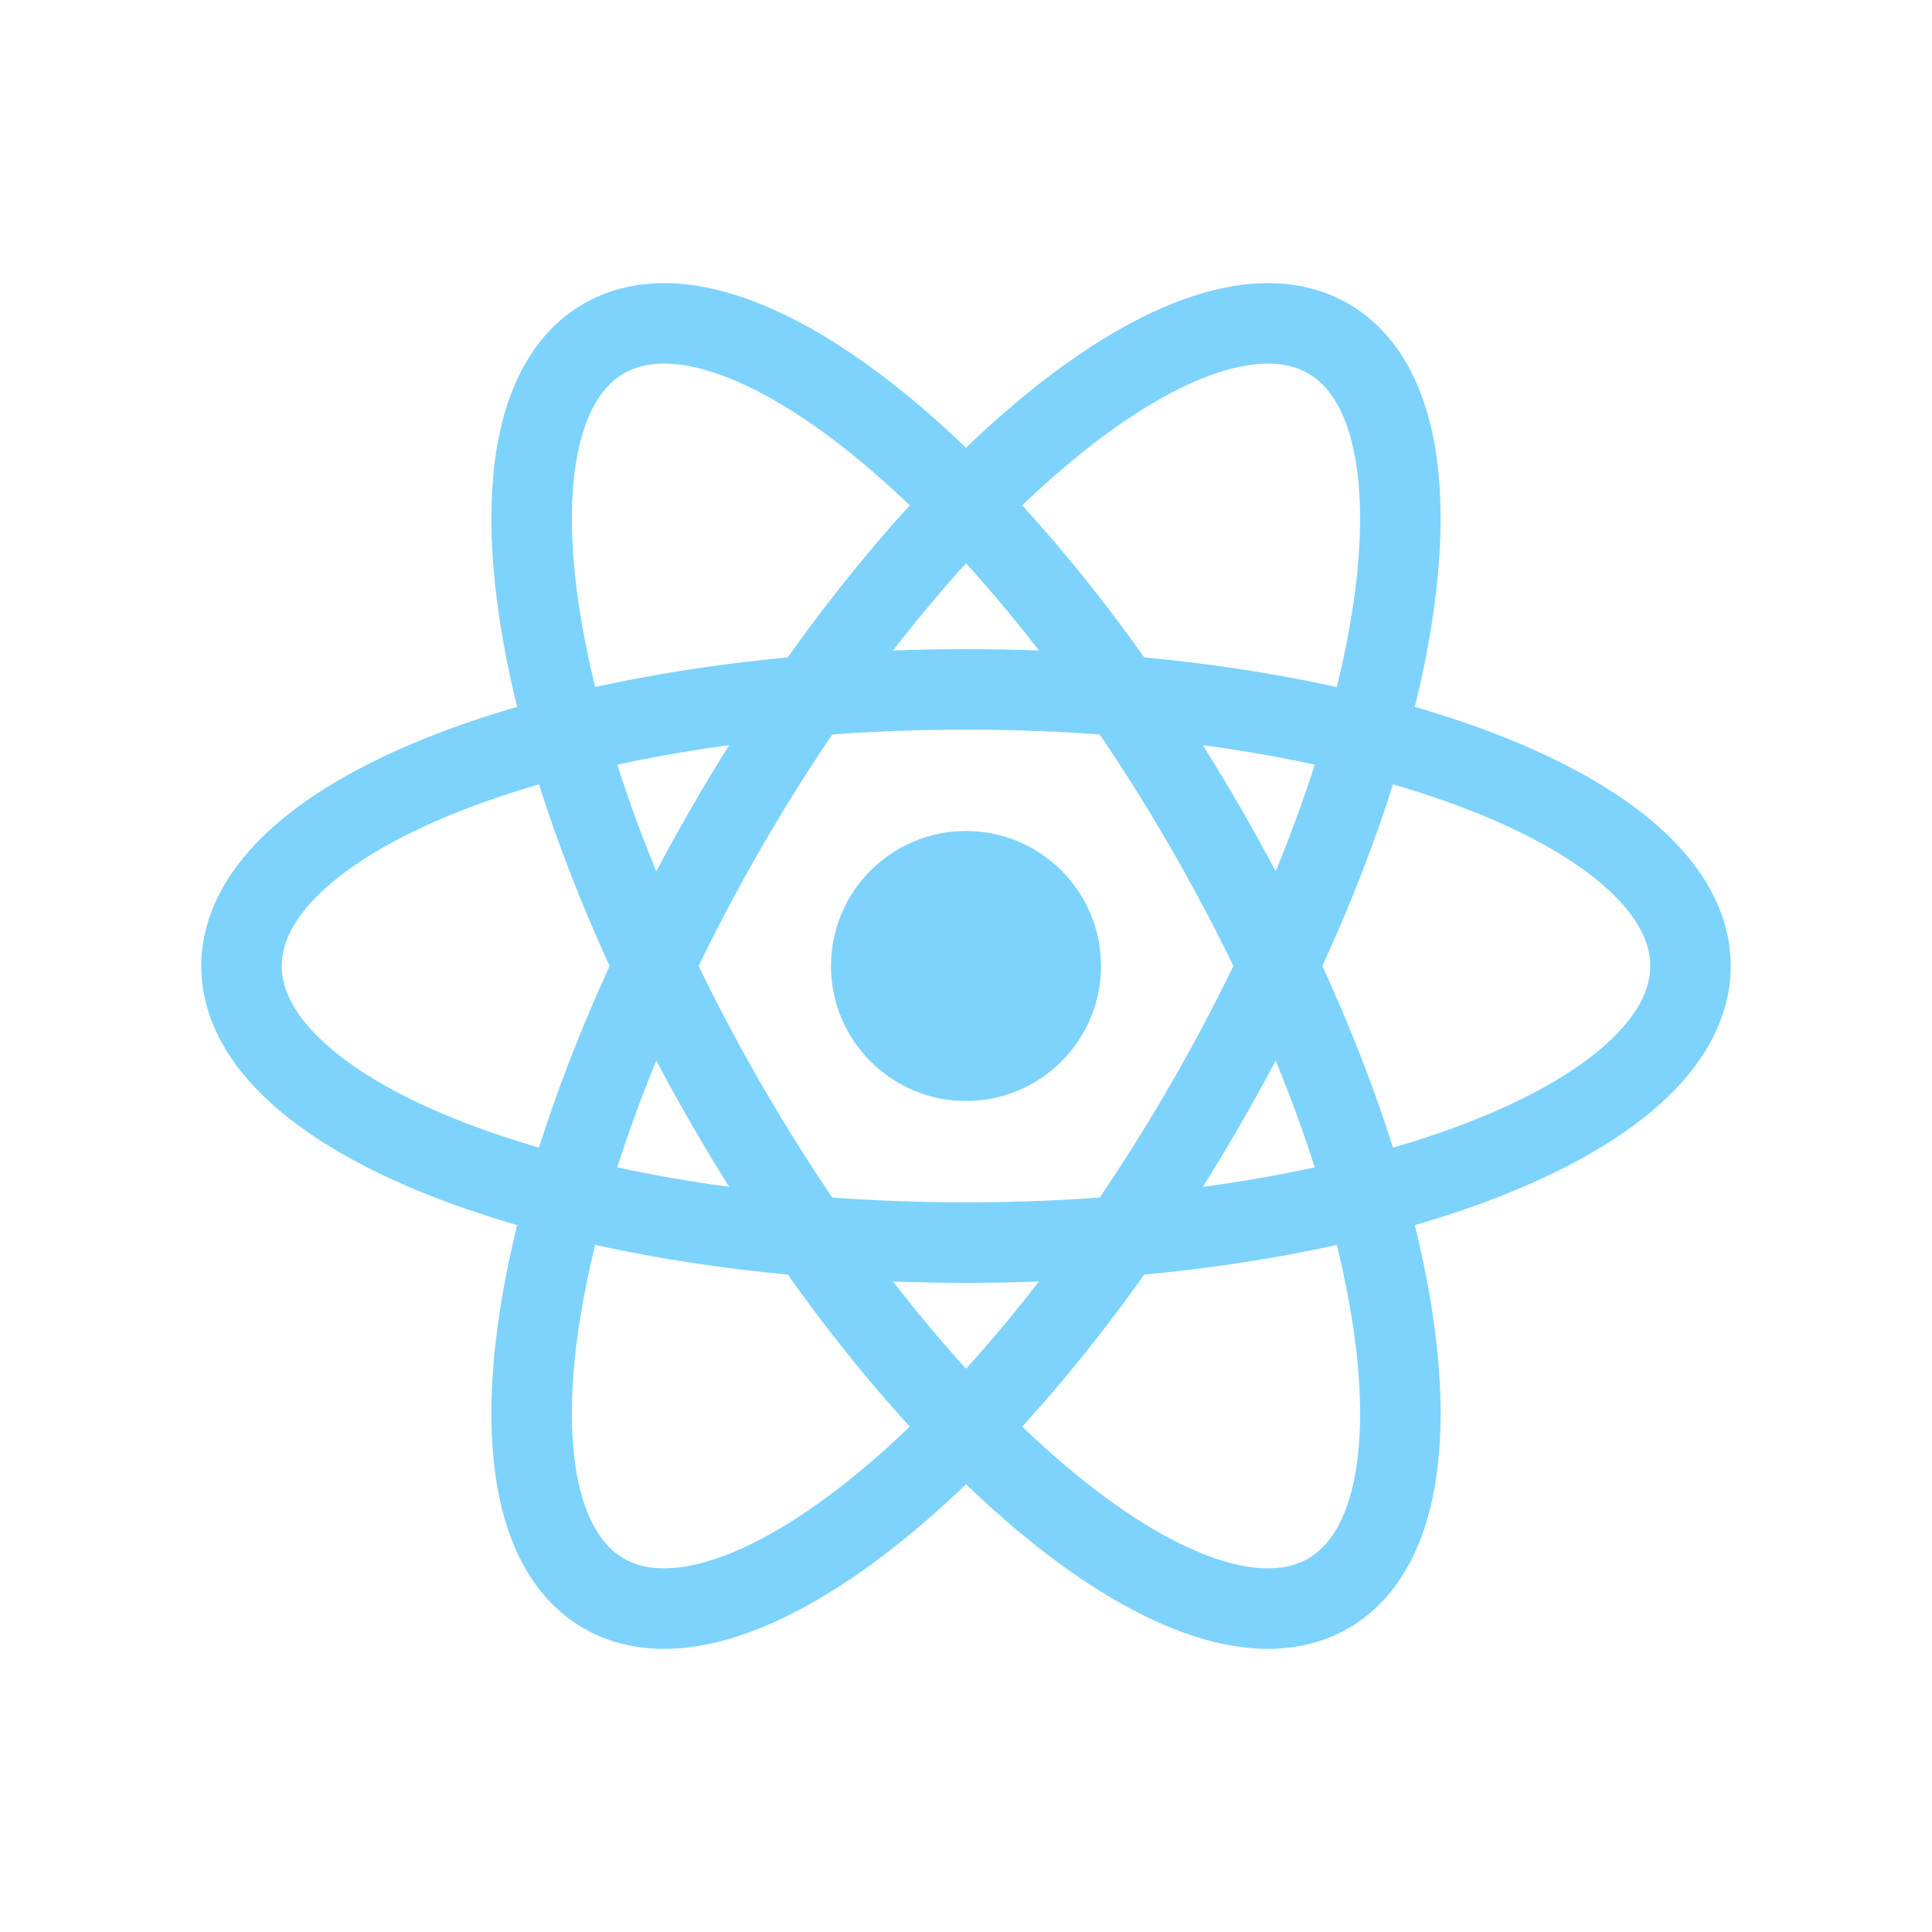
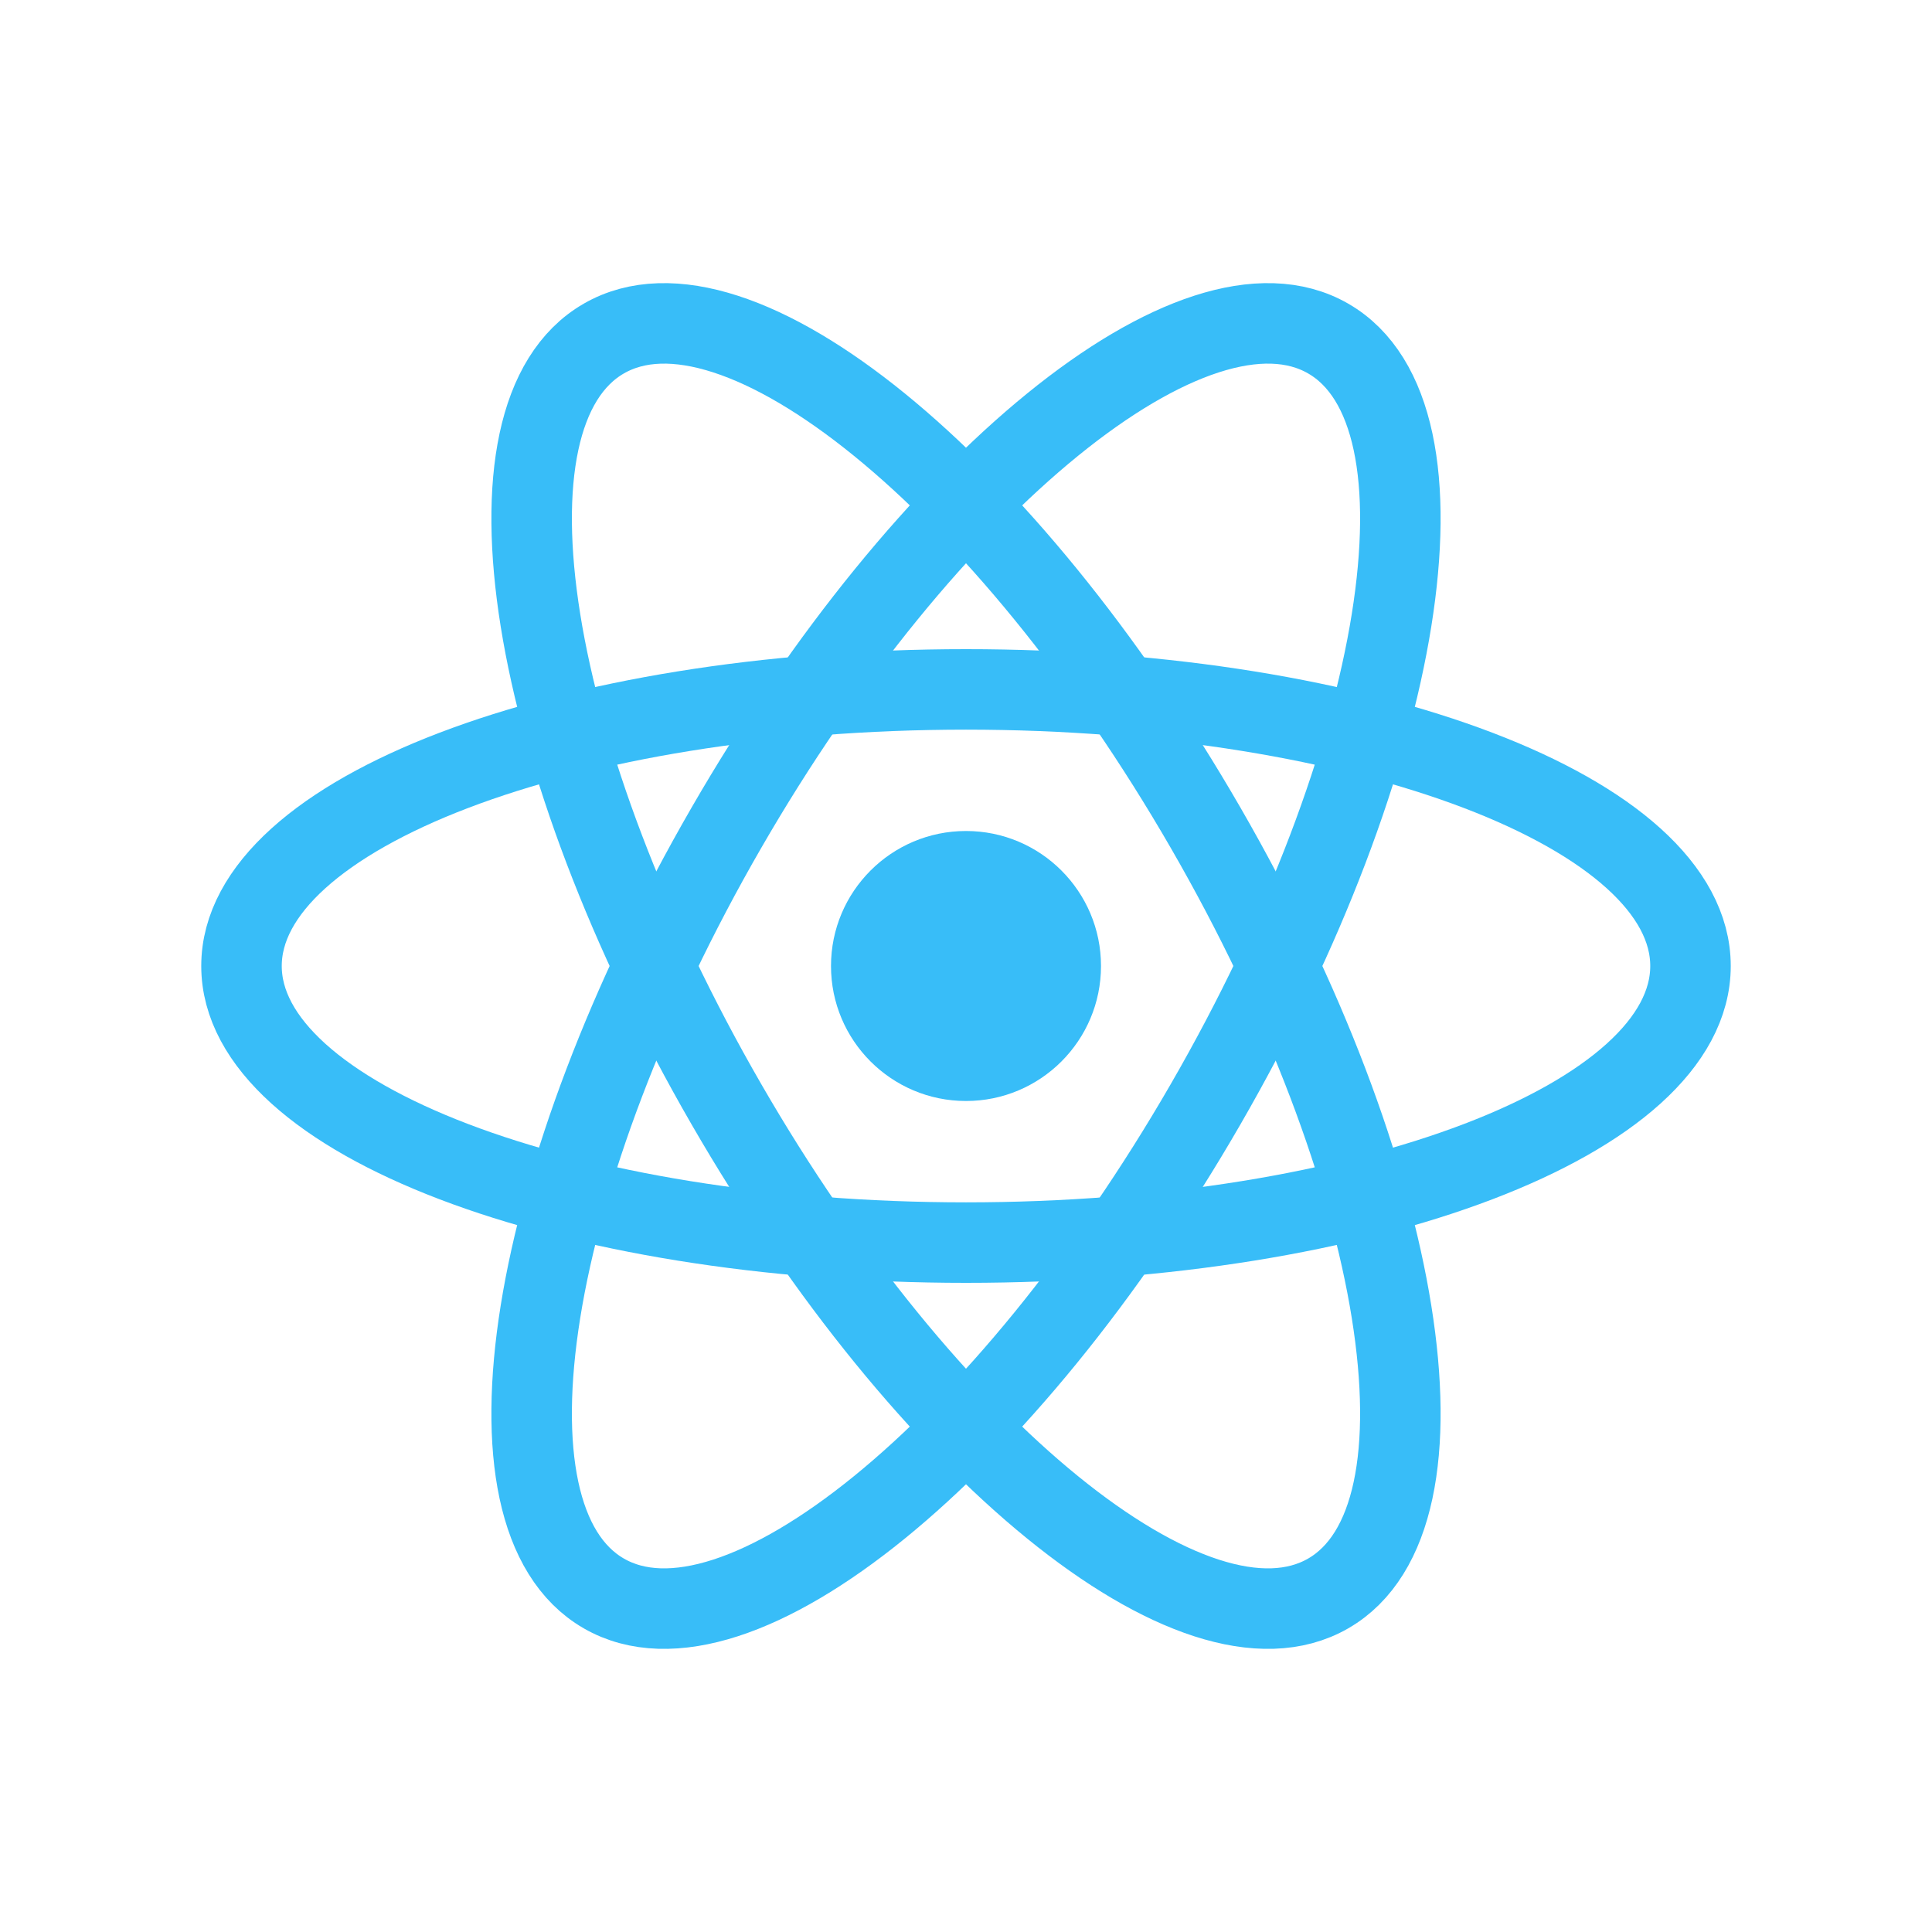
<svg xmlns="http://www.w3.org/2000/svg" width="24" height="24" viewBox="0 0 24 24" fill="none">
-   <path d="M12 13.677C12.926 13.677 13.677 12.926 13.677 12C13.677 11.074 12.926 10.323 12 10.323C11.074 10.323 10.323 11.074 10.323 12C10.323 12.926 11.074 13.677 12 13.677Z" fill="#7DD3FC" />
-   <path d="M12 15.436C16.971 15.436 21 13.898 21 12C21 10.102 16.971 8.564 12 8.564C7.029 8.564 3 10.102 3 12C3 13.898 7.029 15.436 12 15.436Z" stroke="#7DD3FC" />
-   <path d="M9.024 13.718C11.509 18.023 14.856 20.743 16.5 19.794C18.144 18.845 17.461 14.586 14.976 10.282C12.491 5.977 9.144 3.257 7.5 4.206C5.856 5.155 6.539 9.414 9.024 13.718Z" stroke="#7DD3FC" />
-   <path d="M9.024 10.282C6.539 14.586 5.856 18.845 7.5 19.794C9.144 20.743 12.491 18.023 14.976 13.718C17.461 9.414 18.144 5.155 16.5 4.206C14.856 3.257 11.509 5.977 9.024 10.282Z" stroke="#7DD3FC" />
+   <path d="M12 13.677C12.926 13.677 13.677 12.926 13.677 12C13.677 11.074 12.926 10.323 12 10.323C11.074 10.323 10.323 11.074 10.323 12C10.323 12.926 11.074 13.677 12 13.677Z" fill="#38BDF8" />
+   <path d="M12 15.436C16.971 15.436 21 13.898 21 12C21 10.102 16.971 8.564 12 8.564C7.029 8.564 3 10.102 3 12C3 13.898 7.029 15.436 12 15.436Z" stroke="#38BDF8" />
+   <path d="M9.024 13.718C11.509 18.023 14.856 20.743 16.5 19.794C18.144 18.845 17.461 14.586 14.976 10.282C12.491 5.977 9.144 3.257 7.5 4.206C5.856 5.155 6.539 9.414 9.024 13.718Z" stroke="#38BDF8" />
+   <path d="M9.024 10.282C6.539 14.586 5.856 18.845 7.5 19.794C9.144 20.743 12.491 18.023 14.976 13.718C17.461 9.414 18.144 5.155 16.5 4.206C14.856 3.257 11.509 5.977 9.024 10.282Z" stroke="#38BDF8" />
</svg>
